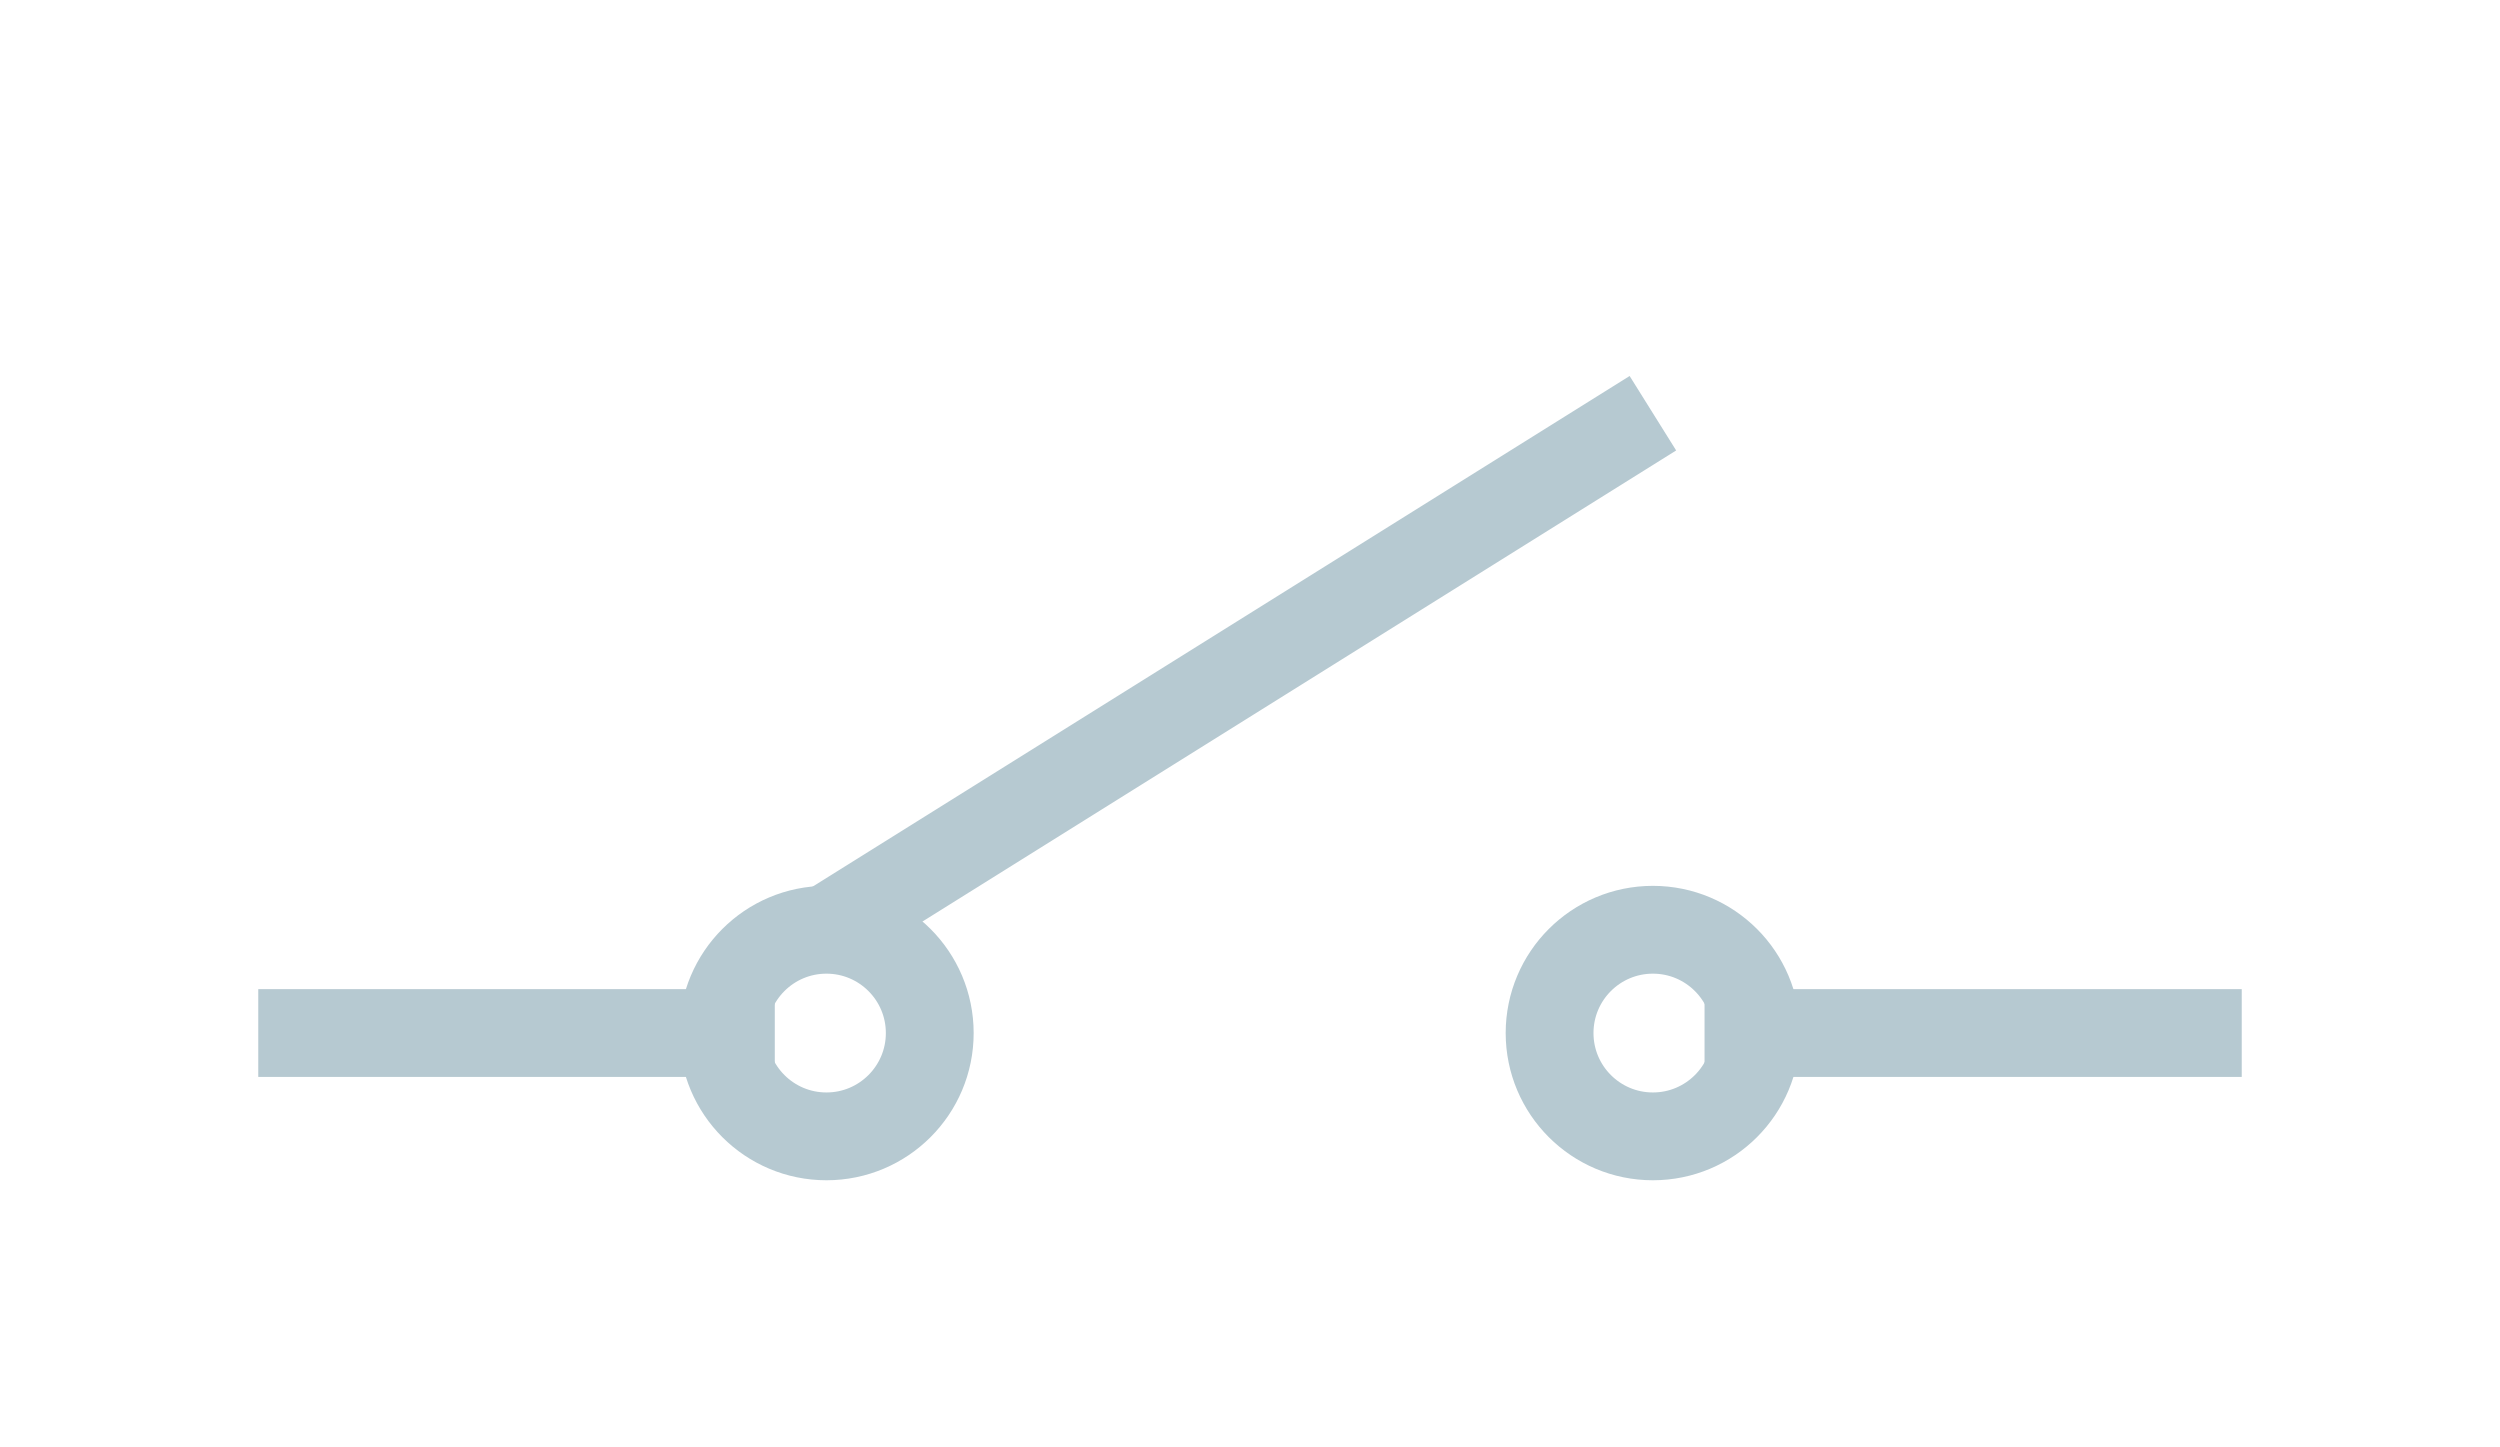
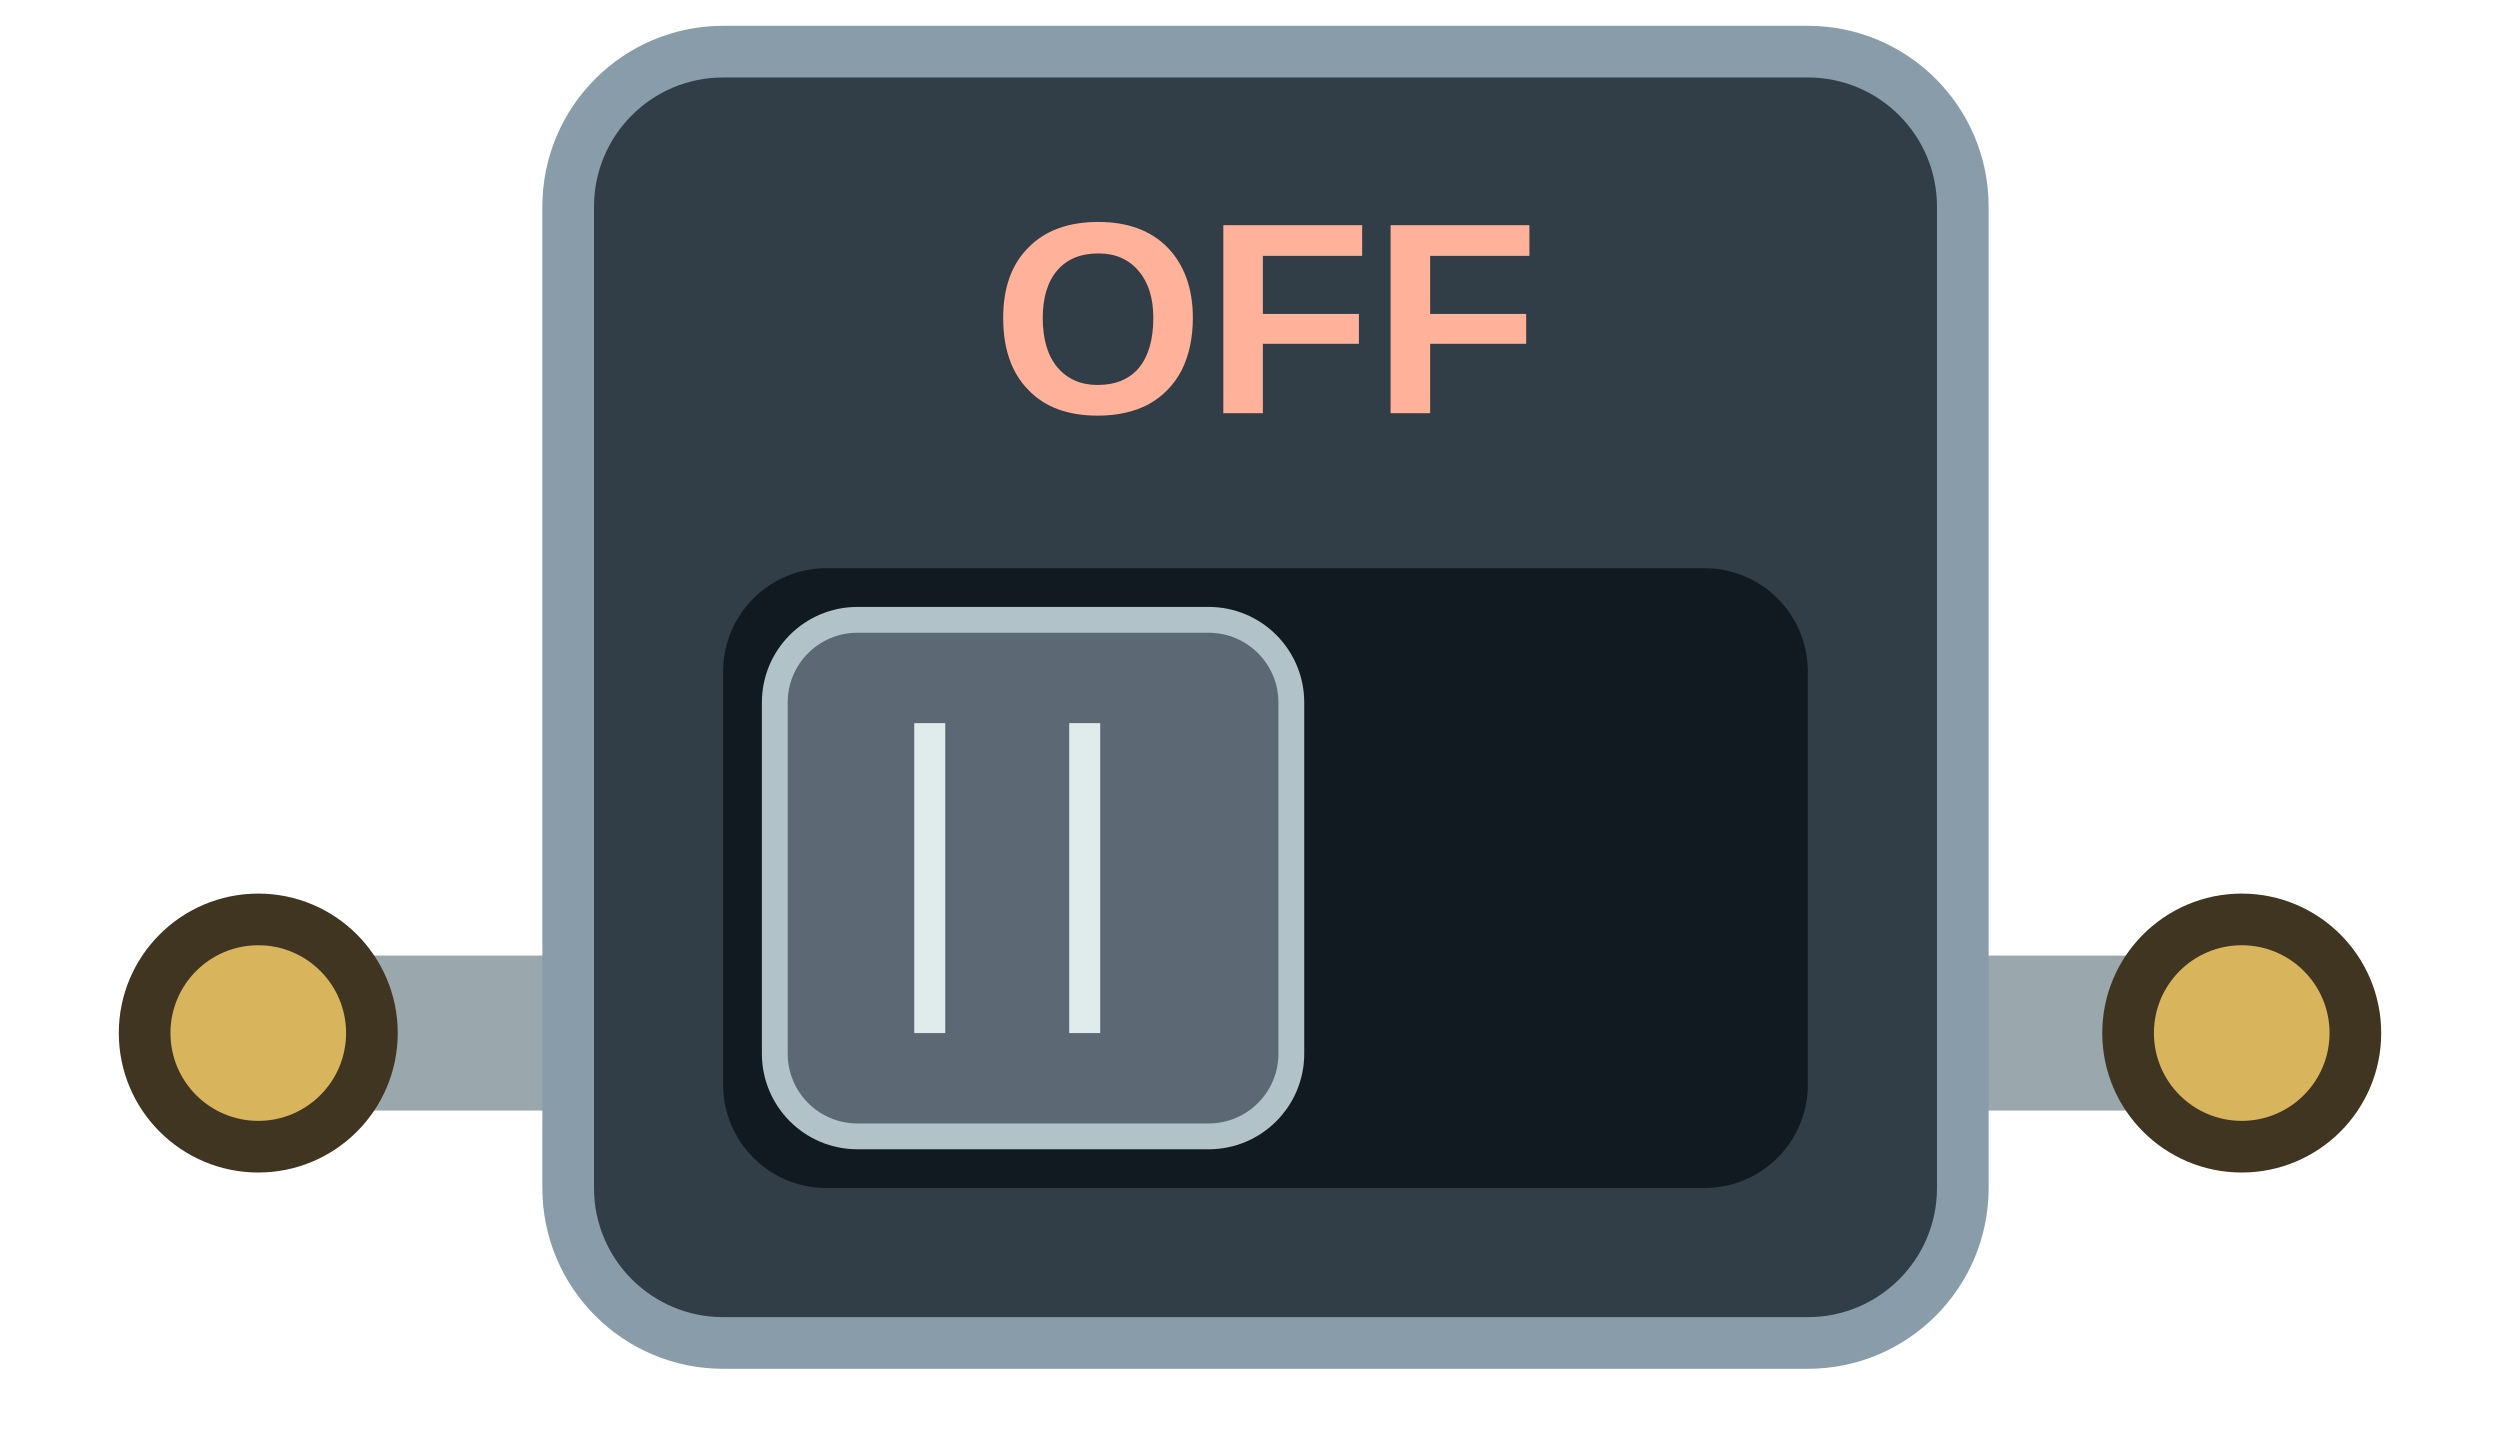
<svg xmlns="http://www.w3.org/2000/svg" viewBox="0 0 48.4 28">
-   <g fill="none" stroke="#b6c9d1" stroke-width="1.7">
-     <path d="M5 20h10m18 0h10.4M16 18l16-10" />
-     <circle cx="16" cy="20" r="2" />
-     <circle cx="32" cy="20" r="2" />
-   </g>
+   <path d="M5 20h9m20 0h9.4" stroke="#9aa7ad" stroke-width="3" />
+   <circle cx="5" cy="20" r="2.2" fill="#d8b45d" stroke="#3f3520" />
+   <circle cx="43.4" cy="20" r="2.2" fill="#d8b45d" stroke="#3f3520" />
+   <rect x="11" y="1" width="27" height="25" rx="3" fill="#313e48" stroke="#889da9" />
+   <text x="24.5" y="8" text-anchor="middle" font-family="Arial" font-size="5.3" font-weight="bold" fill="#ffb199">OFF</text>
+   <rect x="14" y="11" width="21" height="12" rx="2" fill="#111a20" />
+   <rect x="15" y="12" width="10" height="10" rx="1.6" fill="#5c6873" stroke="#b1c3c8" stroke-width=".5" />
+   <path d="M18 14v6m3-6v6" stroke="#e0eceb" stroke-width=".6" />
</svg>
